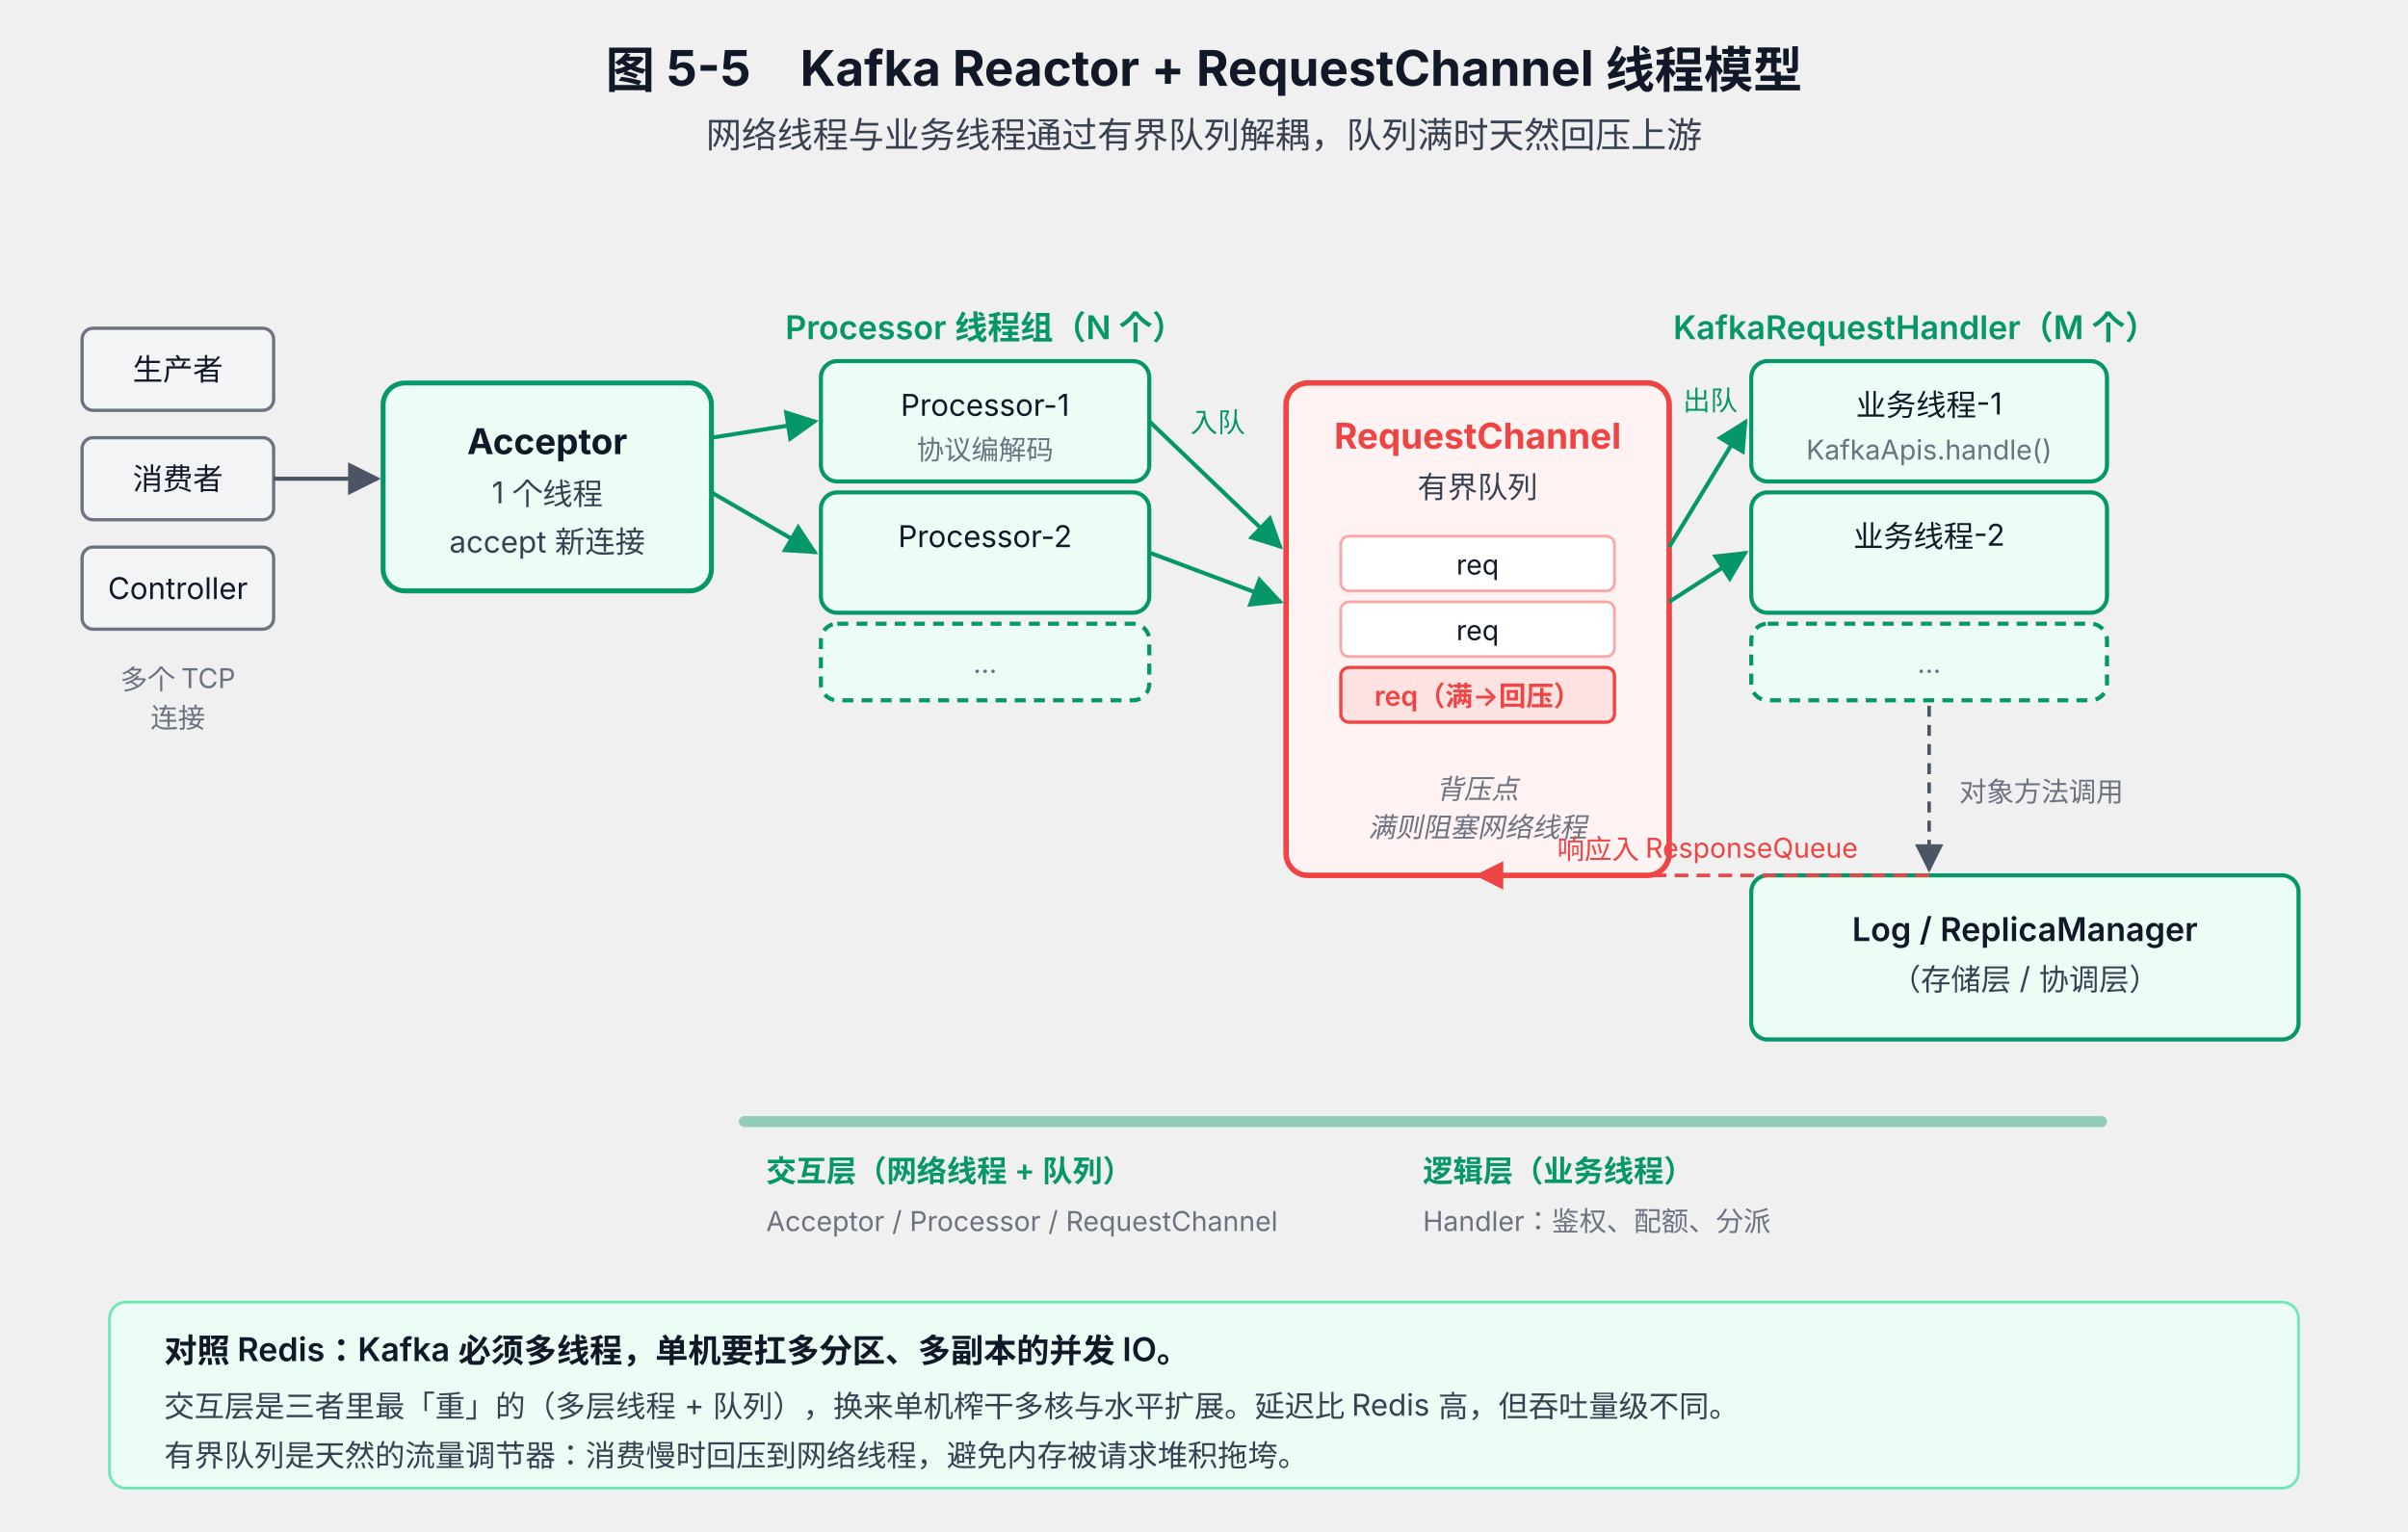
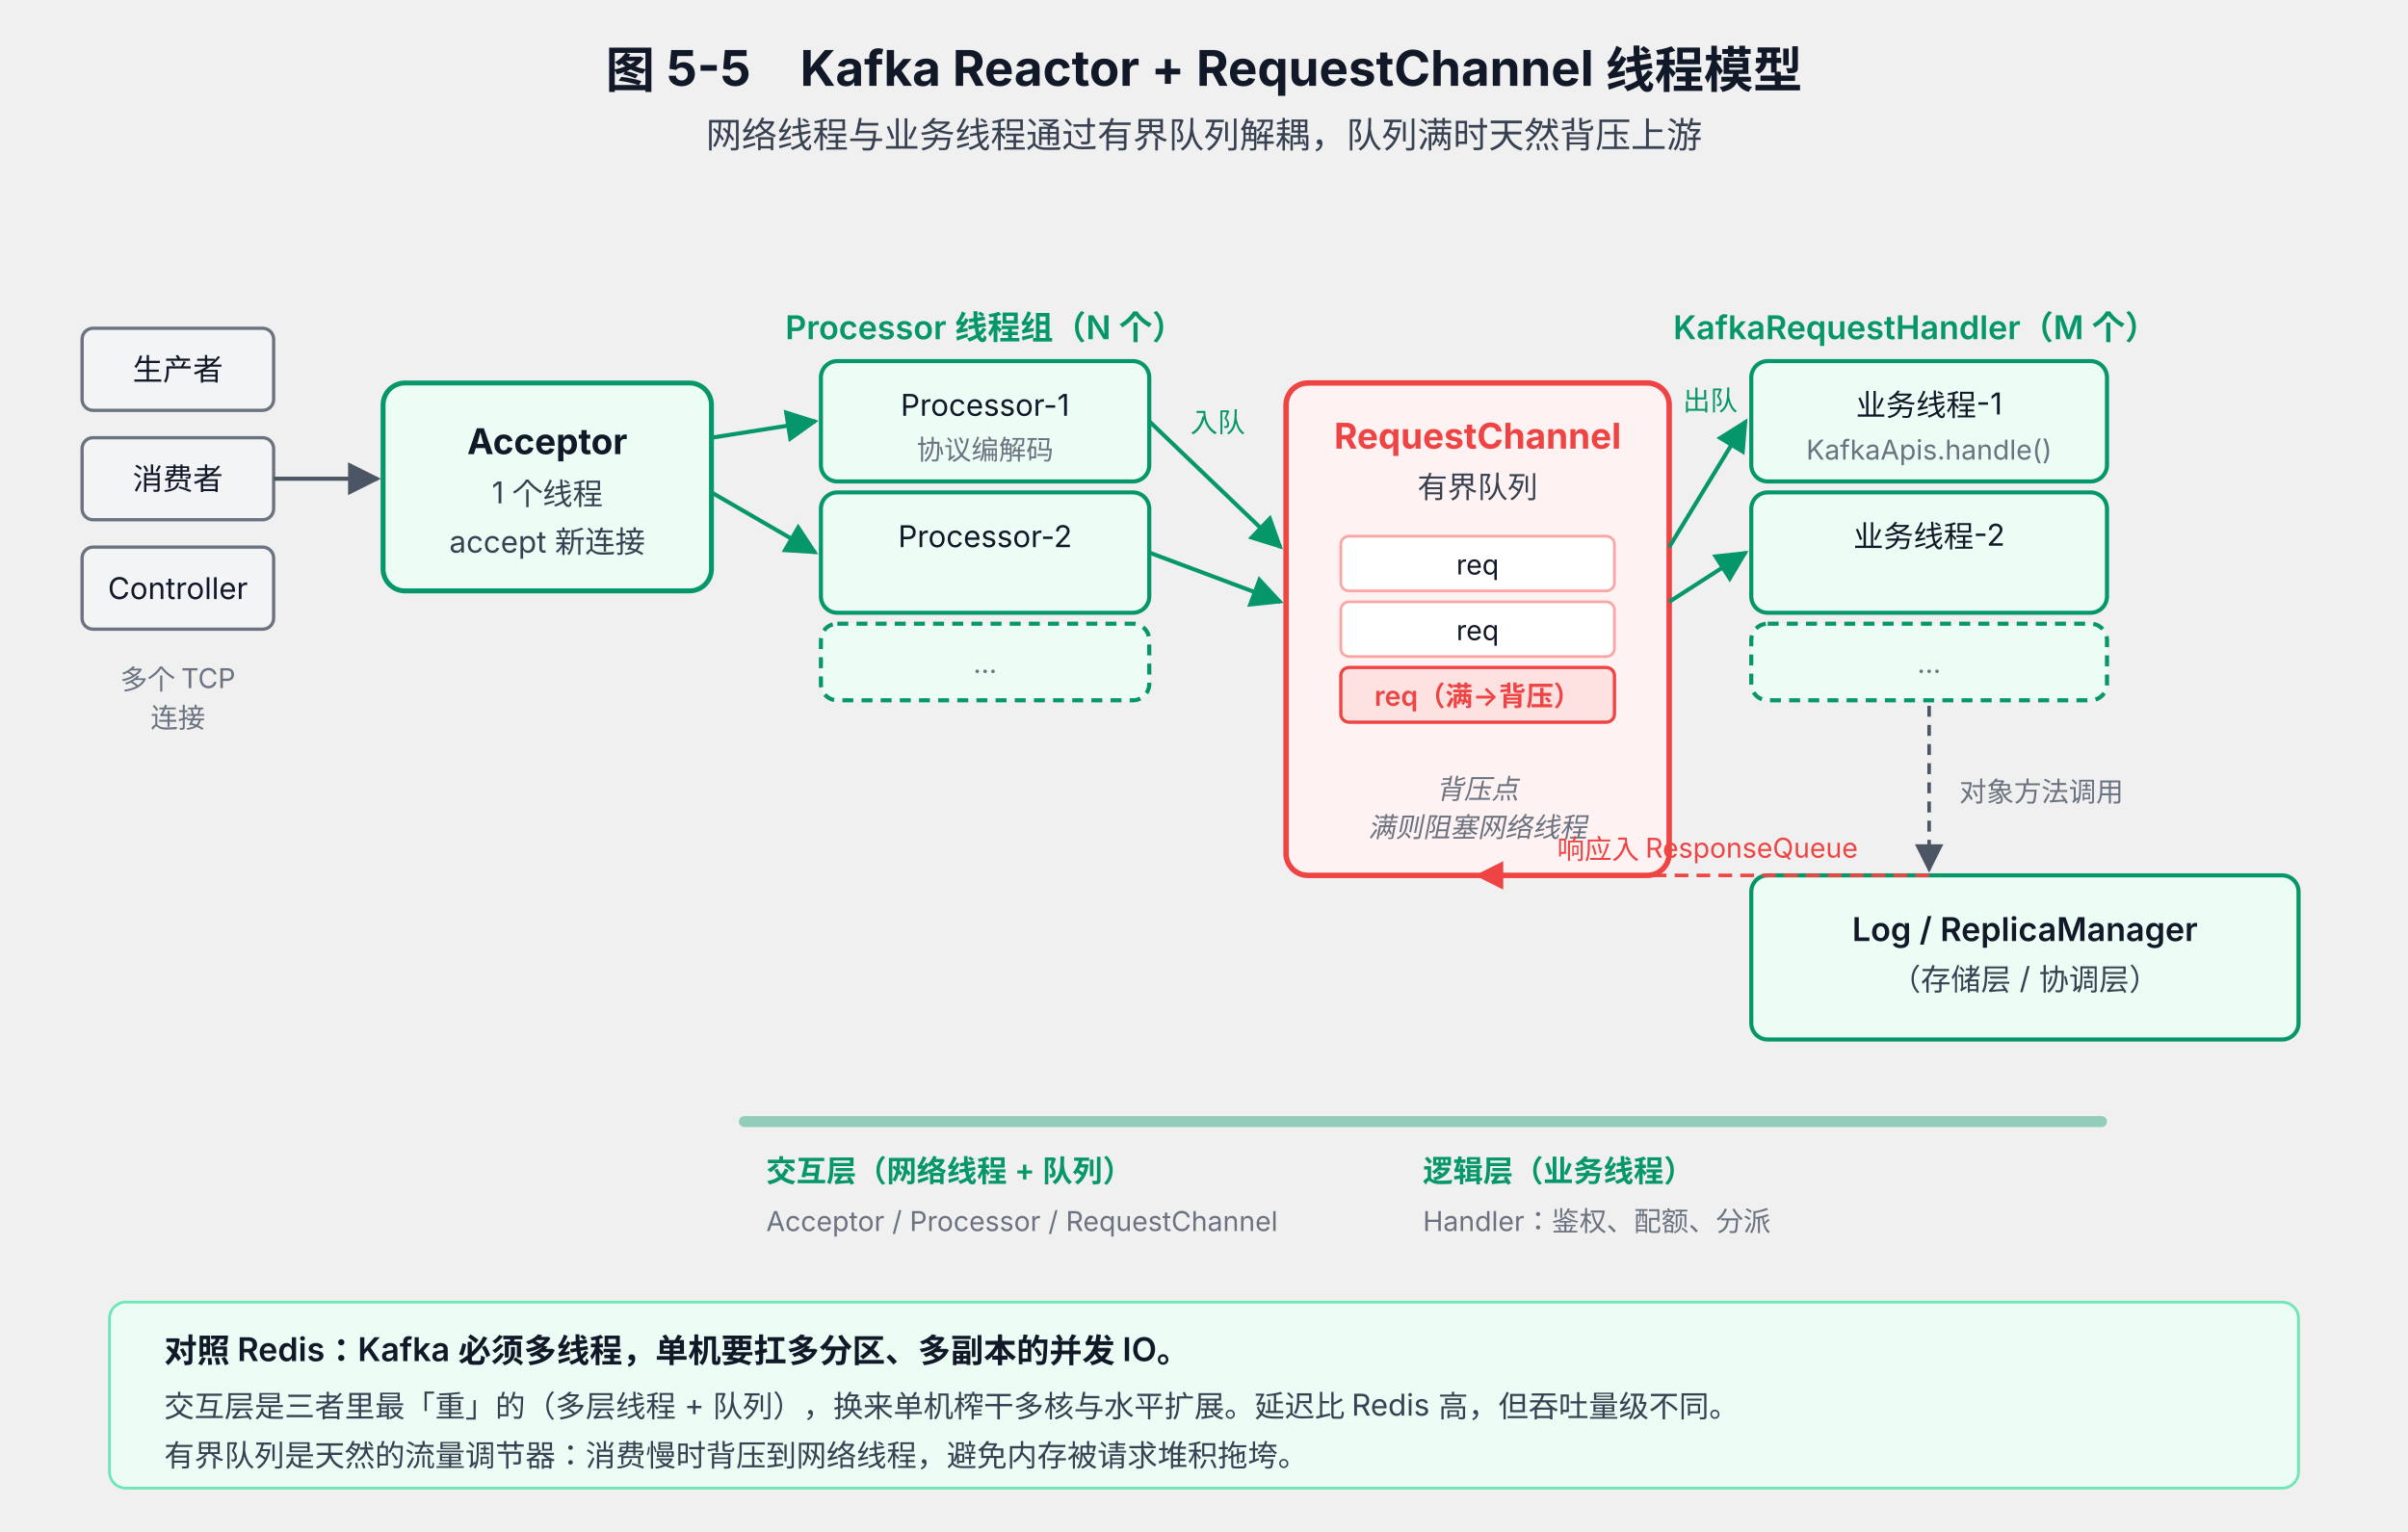
<svg xmlns="http://www.w3.org/2000/svg" viewBox="0 0 880 560" font-family="system-ui, -apple-system, 'PingFang SC', 'Microsoft YaHei', sans-serif">
  <defs>
    <marker id="arr46" viewBox="0 0 10 10" refX="9" refY="5" markerWidth="8" markerHeight="8" orient="auto">
      <path d="M0,0 L10,5 L0,10 z" fill="#4B5563" />
    </marker>
    <marker id="arr46g" viewBox="0 0 10 10" refX="9" refY="5" markerWidth="8" markerHeight="8" orient="auto">
      <path d="M0,0 L10,5 L0,10 z" fill="#059669" />
    </marker>
    <marker id="arr46r" viewBox="0 0 10 10" refX="9" refY="5" markerWidth="8" markerHeight="8" orient="auto">
      <path d="M0,0 L10,5 L0,10 z" fill="#EF4444" />
    </marker>
  </defs>
  <text x="440" y="32" text-anchor="middle" font-size="18" font-weight="700" fill="#111827">图 5-5　Kafka Reactor + RequestChannel 线程模型</text>
-   <text x="440" y="54" text-anchor="middle" font-size="13" fill="#374151">网络线程与业务线程通过有界队列解耦，队列满时天然回压上游</text>
+   <text x="440" y="54" text-anchor="middle" font-size="13" fill="#374151">网络线程与业务线程通过有界队列解耦，队列满时天然背压上游</text>
  <rect x="30" y="120" width="70" height="30" rx="4" fill="#F3F4F6" stroke="#6B7280" stroke-width="1.2" />
  <text x="65" y="139" text-anchor="middle" font-size="11" fill="#111827">生产者</text>
  <rect x="30" y="160" width="70" height="30" rx="4" fill="#F3F4F6" stroke="#6B7280" stroke-width="1.2" />
  <text x="65" y="179" text-anchor="middle" font-size="11" fill="#111827">消费者</text>
  <rect x="30" y="200" width="70" height="30" rx="4" fill="#F3F4F6" stroke="#6B7280" stroke-width="1.2" />
  <text x="65" y="219" text-anchor="middle" font-size="11" fill="#111827">Controller</text>
  <text x="65" y="252" text-anchor="middle" font-size="10" fill="#6B7280">多个 TCP</text>
  <text x="65" y="266" text-anchor="middle" font-size="10" fill="#6B7280">连接</text>
  <rect x="140" y="140" width="120" height="76" rx="8" fill="#ECFDF5" stroke="#059669" stroke-width="1.8" />
  <text x="200" y="166" text-anchor="middle" font-size="13" font-weight="700" fill="#111827">Acceptor</text>
  <text x="200" y="184" text-anchor="middle" font-size="11" fill="#374151">1 个线程</text>
  <text x="200" y="202" text-anchor="middle" font-size="11" fill="#374151">accept 新连接</text>
  <line x1="100" y1="175" x2="138" y2="175" stroke="#4B5563" stroke-width="1.5" marker-end="url(#arr46)" />
  <text x="360" y="124" text-anchor="middle" font-size="12" font-weight="600" fill="#059669">Processor 线程组（N 个）</text>
  <rect x="300" y="132" width="120" height="44" rx="6" fill="#ECFDF5" stroke="#059669" stroke-width="1.5" />
  <text x="360" y="152" text-anchor="middle" font-size="11" fill="#111827">Processor-1</text>
  <text x="360" y="168" text-anchor="middle" font-size="10" fill="#6B7280">协议编解码</text>
  <rect x="300" y="180" width="120" height="44" rx="6" fill="#ECFDF5" stroke="#059669" stroke-width="1.5" />
  <text x="360" y="200" text-anchor="middle" font-size="11" fill="#111827">Processor-2</text>
  <rect x="300" y="228" width="120" height="28" rx="6" fill="#ECFDF5" stroke="#059669" stroke-width="1.5" stroke-dasharray="4 3" />
  <text x="360" y="246" text-anchor="middle" font-size="10" fill="#6B7280">…</text>
  <line x1="260" y1="160" x2="298" y2="154" stroke="#059669" stroke-width="1.5" marker-end="url(#arr46g)" />
  <line x1="260" y1="180" x2="298" y2="202" stroke="#059669" stroke-width="1.5" marker-end="url(#arr46g)" />
  <rect x="470" y="140" width="140" height="180" rx="8" fill="#FEF2F2" stroke="#EF4444" stroke-width="2" />
  <text x="540" y="164" text-anchor="middle" font-size="13" font-weight="700" fill="#EF4444">RequestChannel</text>
  <text x="540" y="182" text-anchor="middle" font-size="11" fill="#374151">有界队列</text>
  <rect x="490" y="196" width="100" height="20" rx="3" fill="#FFFFFF" stroke="#FCA5A5" stroke-width="1" />
  <text x="540" y="210" text-anchor="middle" font-size="10" fill="#111827">req</text>
  <rect x="490" y="220" width="100" height="20" rx="3" fill="#FFFFFF" stroke="#FCA5A5" stroke-width="1" />
  <text x="540" y="234" text-anchor="middle" font-size="10" fill="#111827">req</text>
  <rect x="490" y="244" width="100" height="20" rx="3" fill="#FEE2E2" stroke="#EF4444" stroke-width="1.2" />
-   <text x="540" y="258" text-anchor="middle" font-size="10" fill="#EF4444" font-weight="600">req（满→回压）</text>
+   <text x="540" y="258" text-anchor="middle" font-size="10" fill="#EF4444" font-weight="600">req（满→背压）</text>
  <text x="540" y="292" text-anchor="middle" font-size="10" fill="#6B7280" font-style="italic">背压点</text>
  <text x="540" y="306" text-anchor="middle" font-size="10" fill="#6B7280" font-style="italic">满则阻塞网络线程</text>
  <line x1="420" y1="154" x2="468" y2="200" stroke="#059669" stroke-width="1.5" marker-end="url(#arr46g)" />
  <line x1="420" y1="202" x2="468" y2="220" stroke="#059669" stroke-width="1.5" marker-end="url(#arr46g)" />
  <text x="445" y="158" text-anchor="middle" font-size="10" fill="#059669">入队</text>
  <text x="700" y="124" text-anchor="middle" font-size="12" font-weight="600" fill="#059669">KafkaRequestHandler（M 个）</text>
  <rect x="640" y="132" width="130" height="44" rx="6" fill="#ECFDF5" stroke="#059669" stroke-width="1.5" />
  <text x="705" y="152" text-anchor="middle" font-size="11" fill="#111827">业务线程-1</text>
  <text x="705" y="168" text-anchor="middle" font-size="10" fill="#6B7280">KafkaApis.handle()</text>
  <rect x="640" y="180" width="130" height="44" rx="6" fill="#ECFDF5" stroke="#059669" stroke-width="1.5" />
  <text x="705" y="200" text-anchor="middle" font-size="11" fill="#111827">业务线程-2</text>
  <rect x="640" y="228" width="130" height="28" rx="6" fill="#ECFDF5" stroke="#059669" stroke-width="1.5" stroke-dasharray="4 3" />
  <text x="705" y="246" text-anchor="middle" font-size="10" fill="#6B7280">…</text>
  <line x1="610" y1="200" x2="638" y2="154" stroke="#059669" stroke-width="1.5" marker-end="url(#arr46g)" />
  <line x1="610" y1="220" x2="638" y2="202" stroke="#059669" stroke-width="1.5" marker-end="url(#arr46g)" />
  <text x="625" y="150" text-anchor="middle" font-size="10" fill="#059669">出队</text>
  <rect x="640" y="320" width="200" height="60" rx="6" fill="#ECFDF5" stroke="#059669" stroke-width="1.5" />
  <text x="740" y="344" text-anchor="middle" font-size="12" font-weight="600" fill="#111827">Log / ReplicaManager</text>
  <text x="740" y="362" text-anchor="middle" font-size="11" fill="#374151">（存储层 / 协调层）</text>
  <line x1="705" y1="258" x2="705" y2="318" stroke="#4B5563" stroke-width="1.3" stroke-dasharray="4 3" marker-end="url(#arr46)" />
  <text x="716" y="293" font-size="10" fill="#6B7280">对象方法调用</text>
  <line x1="705" y1="320" x2="540" y2="320" stroke="#EF4444" stroke-width="1.3" stroke-dasharray="5 3" marker-end="url(#arr46r)" />
  <text x="624" y="314" text-anchor="middle" font-size="10" fill="#EF4444">响应入 ResponseQueue</text>
  <rect x="270" y="408" width="500" height="4" rx="2" fill="#059669" opacity="0.4" />
  <text x="280" y="432" font-size="11" font-weight="600" fill="#059669">交互层（网络线程 + 队列）</text>
  <text x="280" y="450" font-size="10" fill="#6B7280">Acceptor / Processor / RequestChannel</text>
  <text x="520" y="432" font-size="11" font-weight="600" fill="#059669">逻辑层（业务线程）</text>
  <text x="520" y="450" font-size="10" fill="#6B7280">Handler：鉴权、配额、分派</text>
  <rect x="40" y="476" width="800" height="68" rx="6" fill="#ECFDF5" stroke="#6EE7B7" stroke-width="1" />
  <text x="60" y="498" font-size="12" font-weight="600" fill="#111827">对照 Redis：Kafka 必须多线程，单机要扛多分区、多副本的并发 IO。</text>
  <text x="60" y="518" font-size="11" fill="#374151">交互层是三者里最「重」的（多层线程 + 队列），换来单机榨干多核与水平扩展。延迟比 Redis 高，但吞吐量级不同。</text>
-   <text x="60" y="536" font-size="11" fill="#374151">有界队列是天然的流量调节器：消费慢时回压到网络线程，避免内存被请求堆积拖垮。</text>
+   <text x="60" y="536" font-size="11" fill="#374151">有界队列是天然的流量调节器：消费慢时背压到网络线程，避免内存被请求堆积拖垮。</text>
</svg>
